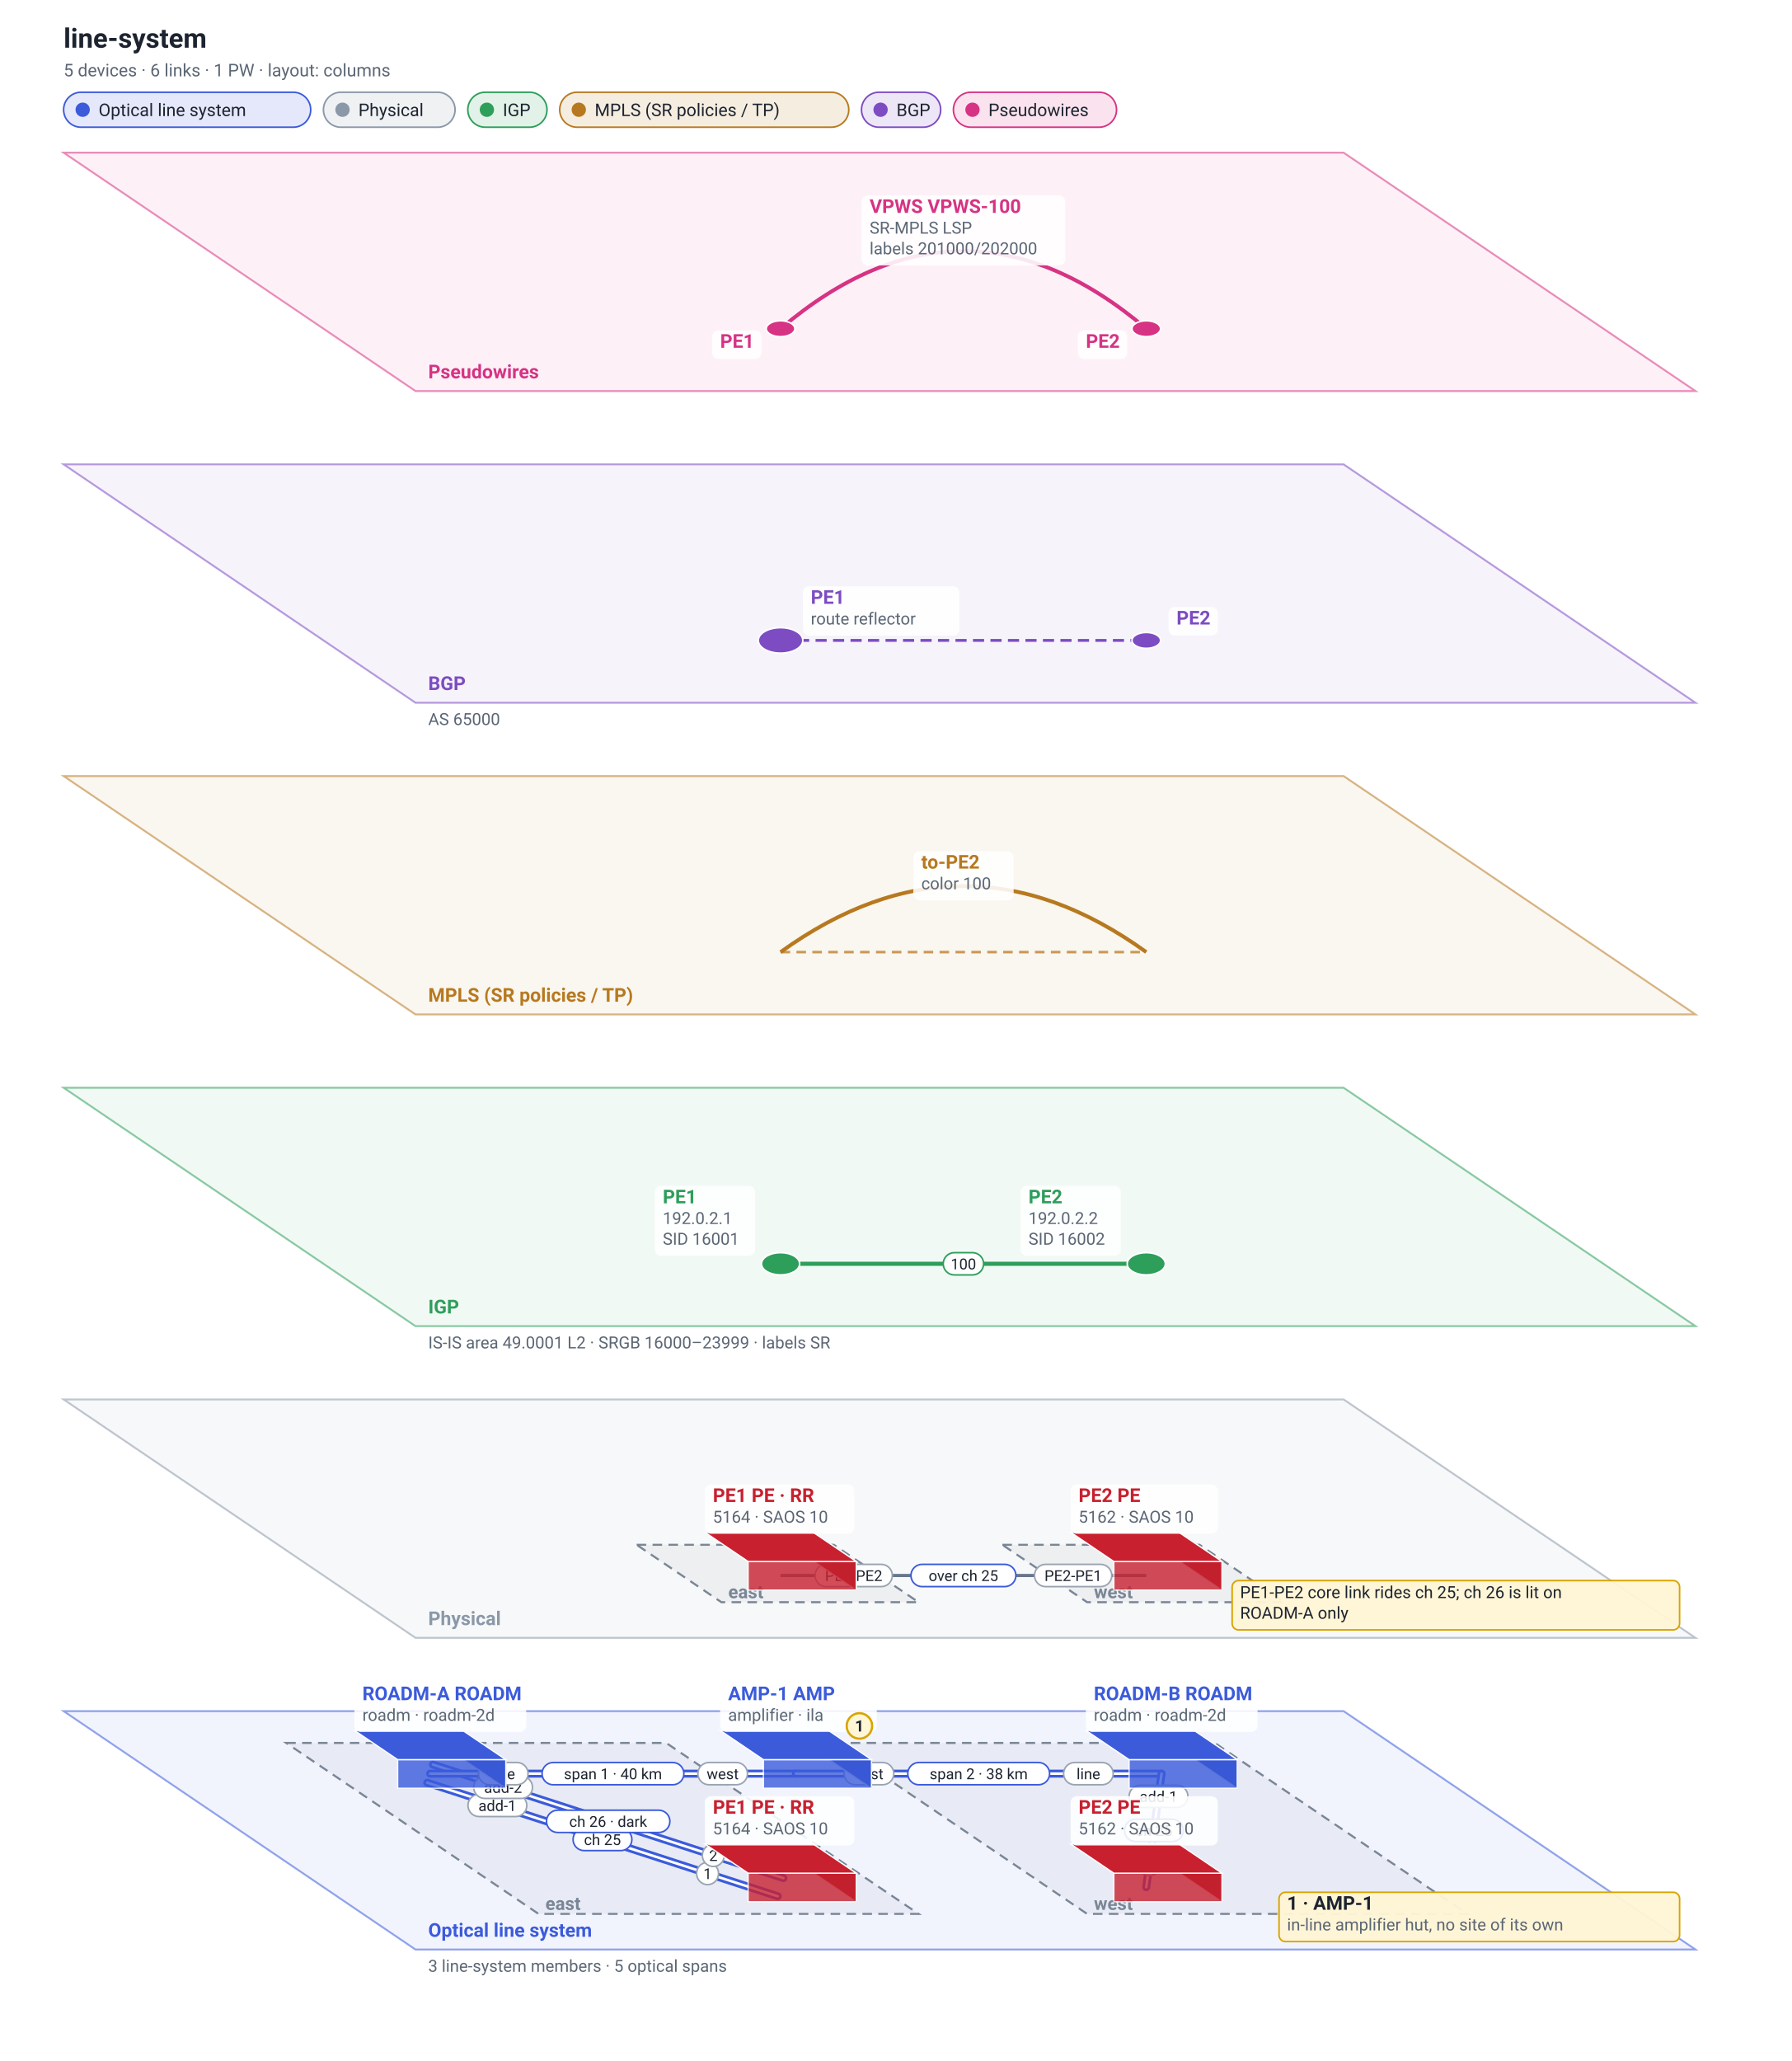
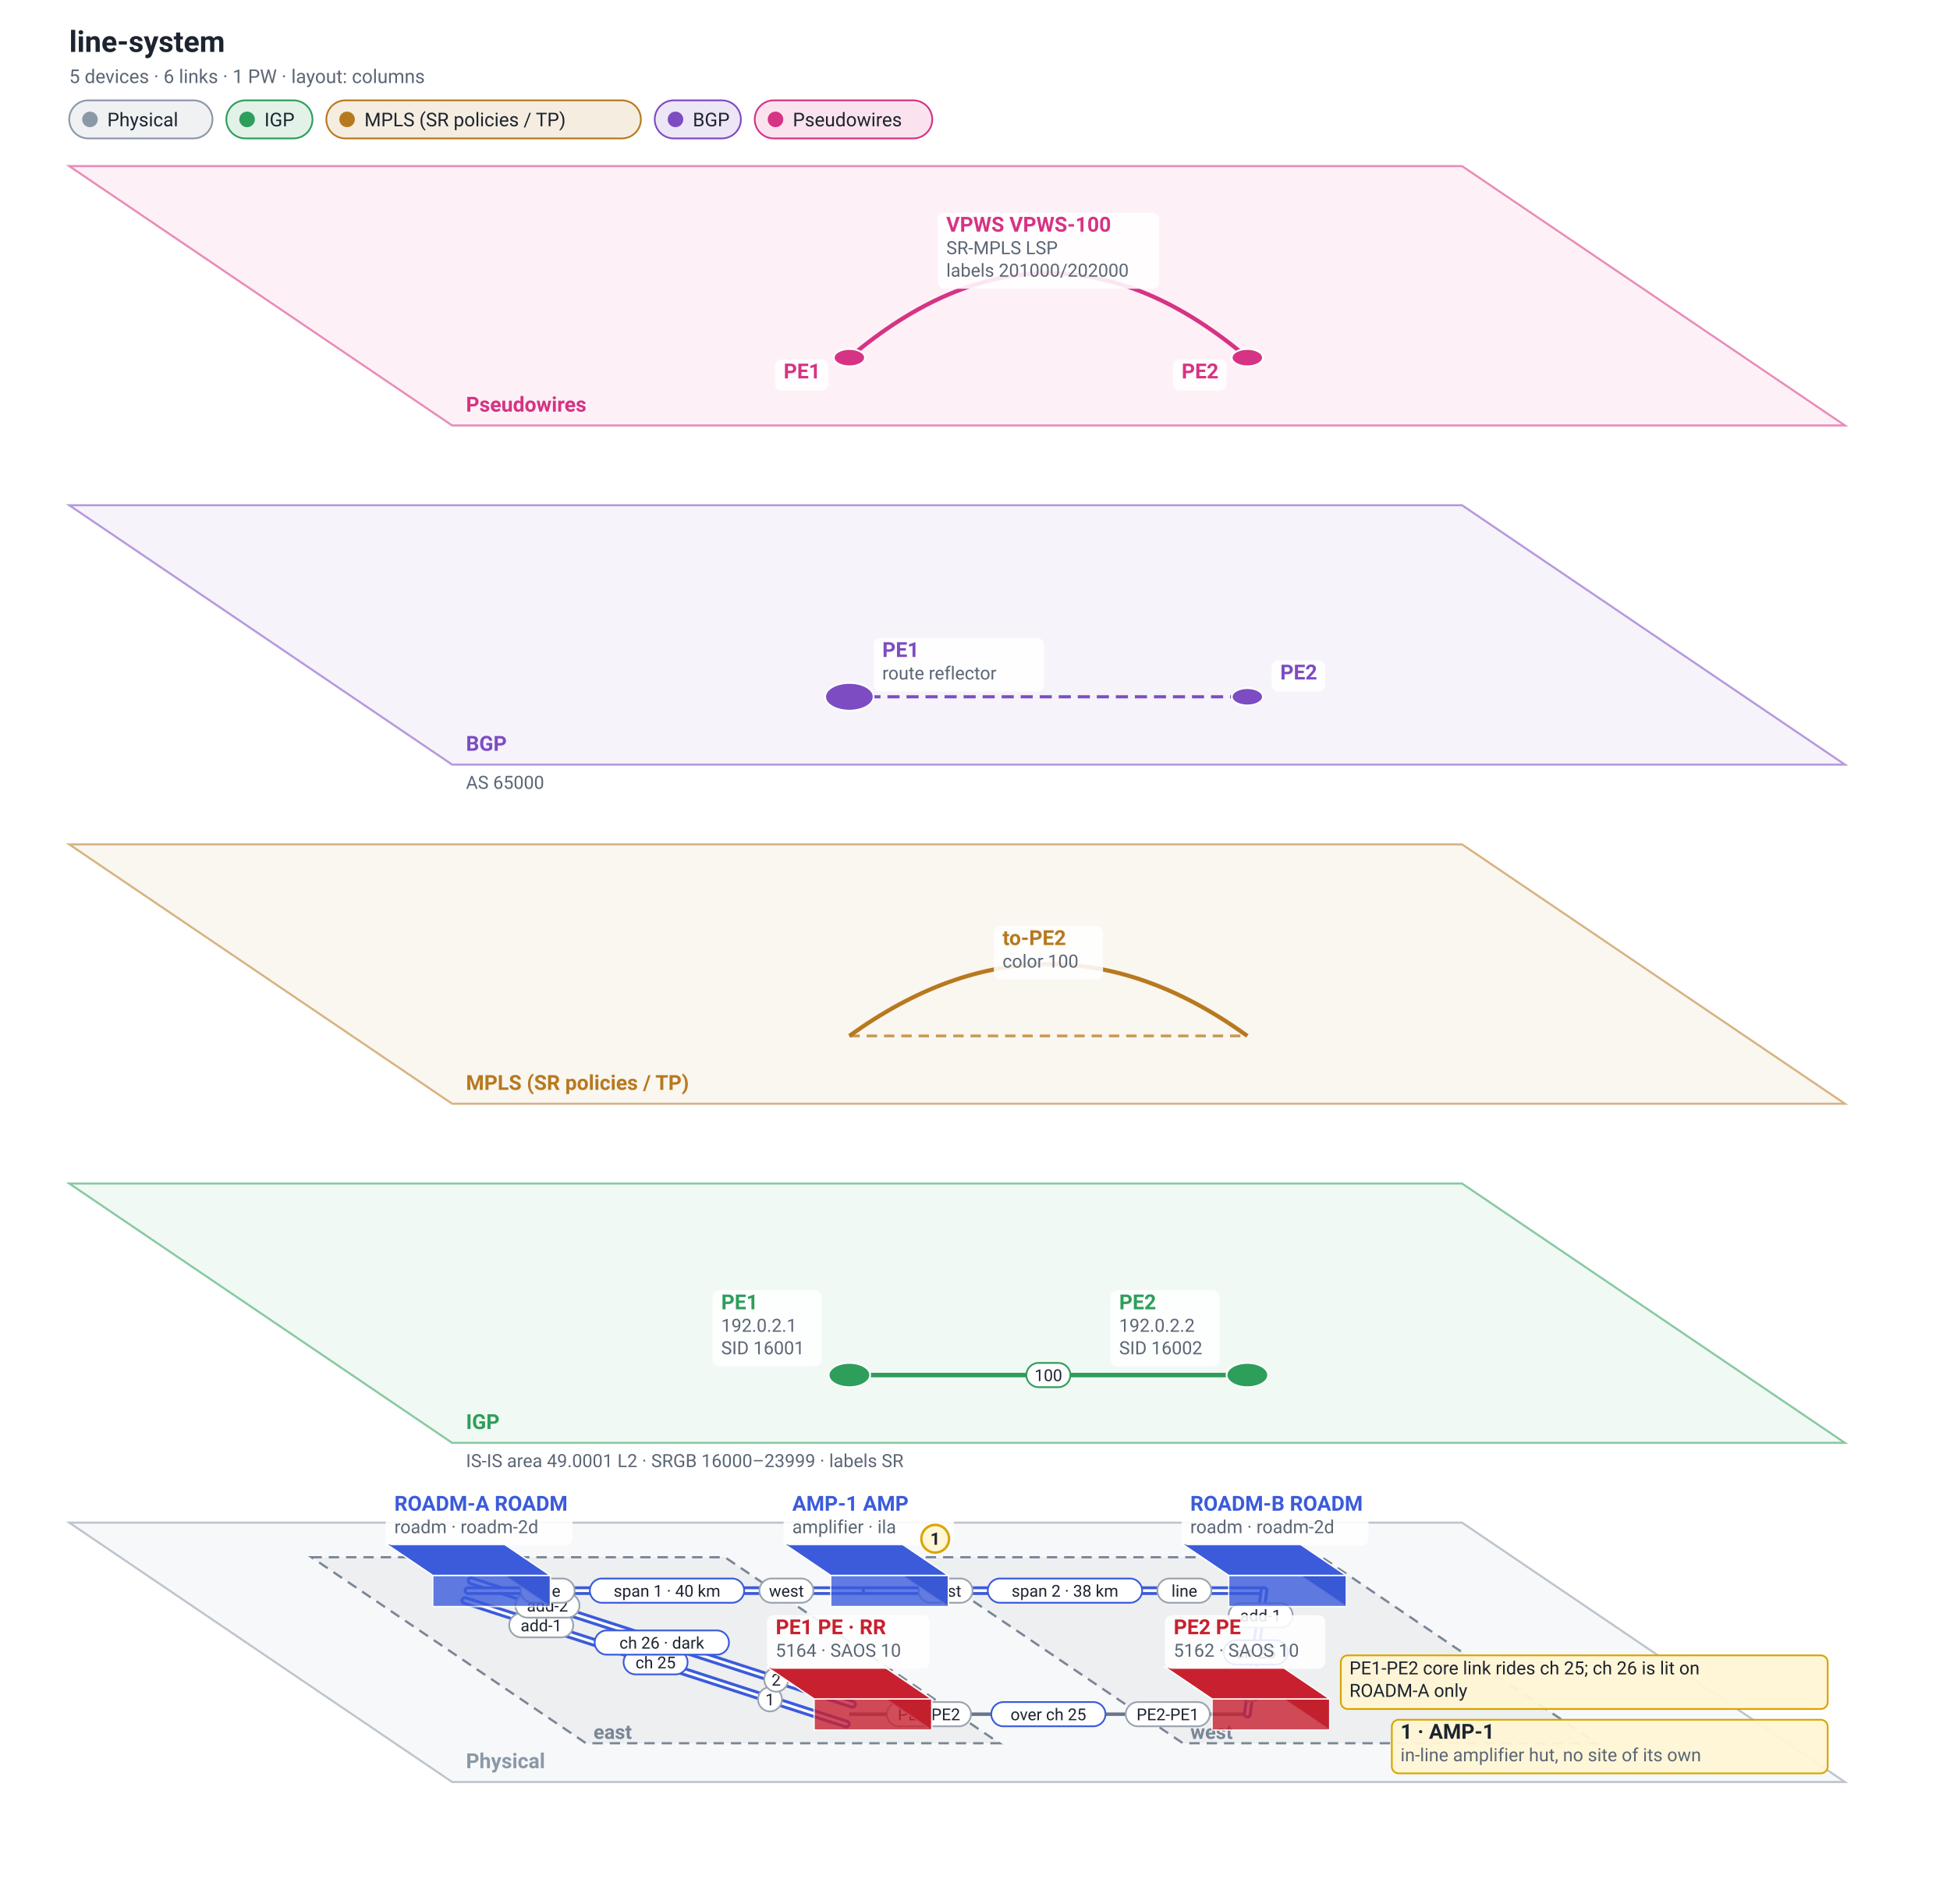
- <svg xmlns="http://www.w3.org/2000/svg" class="netfacts-snapshot" data-variant="exploded" data-gap="196" data-full-h="1296" viewBox="0 0 1127 1296" width="1127" height="1296" font-family="'Segoe UI', Roboto, Helvetica, Arial, sans-serif">
-   <rect class="bg" x="0" y="-4000" width="1127" height="9296" fill="#ffffff" />
+ <svg xmlns="http://www.w3.org/2000/svg" class="netfacts-snapshot" data-variant="exploded" data-gap="196" data-full-h="1100" viewBox="0 0 1127 1100" width="1127" height="1100" font-family="'Segoe UI', Roboto, Helvetica, Arial, sans-serif">
+   <rect class="bg" x="0" y="-4000" width="1127" height="9100" fill="#ffffff" />
  <g class="pillars">
-     <line class="pillar" data-layers="physical optical igp mpls bgp pw" x1="490.9" y1="1186.7" x2="490.9" y2="1186.7" stroke="#7f8a99" stroke-width="1.2" stroke-dasharray="2 3" stroke-opacity="0.8" />
-     <line class="pillar" data-layers="physical optical igp mpls bgp pw" x1="720.9" y1="1186.7" x2="720.9" y2="1186.7" stroke="#7f8a99" stroke-width="1.2" stroke-dasharray="2 3" stroke-opacity="0.8" />
-   </g>
-   <g class="layer" data-layer="pw" transform="translate(0,-980)">
-     <polygon points="40,1076 845,1076 1066.3,1225.9 261.3,1225.9" fill="#d63384" fill-opacity="0.07" stroke="#d63384" stroke-opacity="0.55" stroke-width="1.2" />
-     <text x="269.3" y="1217.9" font-size="12" font-weight="700" fill="#d63384">Pseudowires</text>
-     <g>
-       <path d="M490.9,1186.7 Q605.9,1089.1 720.9,1186.7" fill="none" stroke="#d63384" stroke-width="2.4" />
-       <rect x="541.9" y="1102.9" width="128" height="44" rx="4" fill="#fff" fill-opacity="0.88" />
-       <text x="546.9" y="1113.9" font-size="12" font-weight="700" fill="#d63384">VPWS VPWS-100</text>
-       <text x="546.9" y="1126.9" font-size="10.5" fill="#5b6675">SR-MPLS LSP</text>
-       <text x="546.9" y="1139.9" font-size="10.5" fill="#5b6675">labels 201000/202000</text>
-     </g>
-     <ellipse cx="490.9" cy="1186.7" rx="9" ry="5" fill="#d63384" stroke="#fff" />
-     <rect x="447.9" y="1187.7" width="31" height="18" rx="4" fill="#fff" fill-opacity="0.88" />
-     <text x="452.9" y="1198.7" font-size="12" font-weight="700" fill="#d63384">PE1</text>
-     <ellipse cx="720.9" cy="1186.7" rx="9" ry="5" fill="#d63384" stroke="#fff" />
-     <rect x="677.9" y="1187.7" width="31" height="18" rx="4" fill="#fff" fill-opacity="0.88" />
-     <text x="682.9" y="1198.7" font-size="12" font-weight="700" fill="#d63384">PE2</text>
-   </g>
-   <g class="layer" data-layer="bgp" transform="translate(0,-784)">
-     <polygon points="40,1076 845,1076 1066.3,1225.9 261.3,1225.9" fill="#7d4cc2" fill-opacity="0.07" stroke="#7d4cc2" stroke-opacity="0.55" stroke-width="1.2" />
-     <text x="269.3" y="1217.9" font-size="12" font-weight="700" fill="#7d4cc2">BGP</text>
-     <text x="269.3" y="1239.9" font-size="10.5" fill="#5b6675">AS 65000</text>
-     <g>
-       <line x1="490.9" y1="1186.7" x2="720.9" y2="1186.7" stroke="#7d4cc2" stroke-width="1.8" stroke-dasharray="7 4" />
-     </g>
-     <g>
-       <ellipse cx="490.9" cy="1186.7" rx="14" ry="8" fill="#7d4cc2" stroke="#fff" />
-       <rect x="504.9" y="1152.7" width="98.5" height="31" rx="4" fill="#fff" fill-opacity="0.88" />
-       <text x="509.9" y="1163.7" font-size="12" font-weight="700" fill="#7d4cc2">PE1</text>
-       <text x="509.9" y="1176.7" font-size="10.5" fill="#5b6675">route reflector</text>
-     </g>
-     <g>
-       <ellipse cx="720.9" cy="1186.7" rx="9" ry="5" fill="#7d4cc2" stroke="#fff" />
-       <rect x="734.9" y="1165.7" width="31" height="18" rx="4" fill="#fff" fill-opacity="0.88" />
-       <text x="739.9" y="1176.7" font-size="12" font-weight="700" fill="#7d4cc2">PE2</text>
-     </g>
-   </g>
-   <g class="layer" data-layer="mpls" transform="translate(0,-588)">
-     <polygon points="40,1076 845,1076 1066.3,1225.9 261.3,1225.9" fill="#b7791f" fill-opacity="0.07" stroke="#b7791f" stroke-opacity="0.55" stroke-width="1.2" />
-     <text x="269.3" y="1217.9" font-size="12" font-weight="700" fill="#b7791f">MPLS (SR policies / TP)</text>
-     <polyline points="490.9,1186.7 720.9,1186.7" fill="none" stroke="#b7791f" stroke-width="1.6" stroke-dasharray="6 4" stroke-opacity="0.75" />
-     <g>
-       <path d="M490.9,1186.7 Q605.9,1103.7 720.9,1186.7" fill="none" stroke="#b7791f" stroke-width="2.4" />
-       <rect x="574.4" y="1123.2" width="63.1" height="31" rx="4" fill="#fff" fill-opacity="0.88" />
-       <text x="579.4" y="1134.2" font-size="12" font-weight="700" fill="#b7791f">to-PE2</text>
-       <text x="579.4" y="1147.2" font-size="10.5" fill="#5b6675">color 100</text>
-     </g>
-   </g>
-   <g class="layer" data-layer="igp" transform="translate(0,-392)">
-     <polygon points="40,1076 845,1076 1066.3,1225.9 261.3,1225.9" fill="#2e9e5b" fill-opacity="0.07" stroke="#2e9e5b" stroke-opacity="0.55" stroke-width="1.2" />
-     <text x="269.3" y="1217.9" font-size="12" font-weight="700" fill="#2e9e5b">IGP</text>
-     <text x="269.3" y="1239.9" font-size="10.5" fill="#5b6675">IS-IS area 49.0001 L2 · SRGB 16000–23999 · labels SR</text>
-     <g>
-       <line x1="490.9" y1="1186.7" x2="720.9" y2="1186.7" stroke="#2e9e5b" stroke-width="2.6" />
-       <rect x="593.2" y="1179.7" width="25.4" height="14" rx="7" fill="#fff" stroke="#2e9e5b" />
-       <text x="605.9" y="1190.2" font-size="9.5" text-anchor="middle" fill="#1d2430">100</text>
-     </g>
-     <g>
-       <ellipse cx="490.9" cy="1186.7" rx="12" ry="7" fill="#2e9e5b" stroke="#fff" />
-       <rect x="411.8" y="1137.7" width="63.1" height="44" rx="4" fill="#fff" fill-opacity="0.88" />
-       <text x="416.8" y="1148.7" font-size="12" font-weight="700" fill="#2e9e5b">PE1</text>
-       <text x="416.8" y="1161.7" font-size="10.5" fill="#5b6675">192.0.2.1</text>
-       <text x="416.8" y="1174.7" font-size="10.5" fill="#5b6675">SID 16001</text>
-     </g>
-     <g>
-       <ellipse cx="720.9" cy="1186.7" rx="12" ry="7" fill="#2e9e5b" stroke="#fff" />
-       <rect x="641.8" y="1137.7" width="63.1" height="44" rx="4" fill="#fff" fill-opacity="0.88" />
-       <text x="646.8" y="1148.7" font-size="12" font-weight="700" fill="#2e9e5b">PE2</text>
-       <text x="646.8" y="1161.7" font-size="10.5" fill="#5b6675">192.0.2.2</text>
-       <text x="646.8" y="1174.7" font-size="10.5" fill="#5b6675">SID 16002</text>
-     </g>
-   </g>
-   <g class="layer" data-layer="physical" transform="translate(0,-196)">
-     <polygon points="40,1076 845,1076 1066.3,1225.9 261.3,1225.9" fill="#8b98a8" fill-opacity="0.07" stroke="#8b98a8" stroke-opacity="0.55" stroke-width="1.2" />
-     <text x="269.3" y="1217.9" font-size="12" font-weight="700" fill="#8b98a8">Physical</text>
+     <line class="pillar" data-layers="physical igp mpls bgp pw" x1="490.9" y1="990.7" x2="490.9" y2="990.7" stroke="#7f8a99" stroke-width="1.2" stroke-dasharray="2 3" stroke-opacity="0.8" />
+     <line class="pillar" data-layers="physical igp mpls bgp pw" x1="720.9" y1="990.7" x2="720.9" y2="990.7" stroke="#7f8a99" stroke-width="1.2" stroke-dasharray="2 3" stroke-opacity="0.8" />
+     <line class="pillar" data-layers="physical" x1="270.5" y1="919.3" x2="270.5" y2="919.3" stroke="#7f8a99" stroke-width="1.2" stroke-dasharray="2 3" stroke-opacity="0.8" />
+     <line class="pillar" data-layers="physical" x1="500.5" y1="919.3" x2="500.5" y2="919.3" stroke="#7f8a99" stroke-width="1.2" stroke-dasharray="2 3" stroke-opacity="0.8" />
+     <line class="pillar" data-layers="physical" x1="730.5" y1="919.3" x2="730.5" y2="919.3" stroke="#7f8a99" stroke-width="1.2" stroke-dasharray="2 3" stroke-opacity="0.8" />
+   </g>
+   <g class="layer" data-layer="pw" transform="translate(0,-784)">
+     <polygon points="40,880 845,880 1066.3,1029.9 261.3,1029.9" fill="#d63384" fill-opacity="0.07" stroke="#d63384" stroke-opacity="0.55" stroke-width="1.2" />
+     <text x="269.3" y="1021.9" font-size="12" font-weight="700" fill="#d63384">Pseudowires</text>
+     <g>
+       <path d="M490.9,990.7 Q605.9,893.1 720.9,990.7" fill="none" stroke="#d63384" stroke-width="2.4" />
+       <rect x="541.9" y="906.9" width="128" height="44" rx="4" fill="#fff" fill-opacity="0.88" />
+       <text x="546.9" y="917.9" font-size="12" font-weight="700" fill="#d63384">VPWS VPWS-100</text>
+       <text x="546.9" y="930.9" font-size="10.5" fill="#5b6675">SR-MPLS LSP</text>
+       <text x="546.9" y="943.9" font-size="10.5" fill="#5b6675">labels 201000/202000</text>
+     </g>
+     <ellipse cx="490.9" cy="990.7" rx="9" ry="5" fill="#d63384" stroke="#fff" />
+     <rect x="447.9" y="991.7" width="31" height="18" rx="4" fill="#fff" fill-opacity="0.88" />
+     <text x="452.9" y="1002.7" font-size="12" font-weight="700" fill="#d63384">PE1</text>
+     <ellipse cx="720.9" cy="990.7" rx="9" ry="5" fill="#d63384" stroke="#fff" />
+     <rect x="677.9" y="991.7" width="31" height="18" rx="4" fill="#fff" fill-opacity="0.88" />
+     <text x="682.9" y="1002.7" font-size="12" font-weight="700" fill="#d63384">PE2</text>
+   </g>
+   <g class="layer" data-layer="bgp" transform="translate(0,-588)">
+     <polygon points="40,880 845,880 1066.3,1029.9 261.3,1029.9" fill="#7d4cc2" fill-opacity="0.07" stroke="#7d4cc2" stroke-opacity="0.55" stroke-width="1.2" />
+     <text x="269.3" y="1021.9" font-size="12" font-weight="700" fill="#7d4cc2">BGP</text>
+     <text x="269.3" y="1043.9" font-size="10.5" fill="#5b6675">AS 65000</text>
+     <g>
+       <line x1="490.9" y1="990.7" x2="720.9" y2="990.7" stroke="#7d4cc2" stroke-width="1.8" stroke-dasharray="7 4" />
+     </g>
+     <g>
+       <ellipse cx="490.9" cy="990.7" rx="14" ry="8" fill="#7d4cc2" stroke="#fff" />
+       <rect x="504.9" y="956.7" width="98.5" height="31" rx="4" fill="#fff" fill-opacity="0.88" />
+       <text x="509.9" y="967.7" font-size="12" font-weight="700" fill="#7d4cc2">PE1</text>
+       <text x="509.9" y="980.7" font-size="10.5" fill="#5b6675">route reflector</text>
+     </g>
+     <g>
+       <ellipse cx="720.9" cy="990.7" rx="9" ry="5" fill="#7d4cc2" stroke="#fff" />
+       <rect x="734.9" y="969.7" width="31" height="18" rx="4" fill="#fff" fill-opacity="0.88" />
+       <text x="739.9" y="980.7" font-size="12" font-weight="700" fill="#7d4cc2">PE2</text>
+     </g>
+   </g>
+   <g class="layer" data-layer="mpls" transform="translate(0,-392)">
+     <polygon points="40,880 845,880 1066.3,1029.9 261.3,1029.9" fill="#b7791f" fill-opacity="0.07" stroke="#b7791f" stroke-opacity="0.55" stroke-width="1.2" />
+     <text x="269.3" y="1021.9" font-size="12" font-weight="700" fill="#b7791f">MPLS (SR policies / TP)</text>
+     <polyline points="490.9,990.7 720.9,990.7" fill="none" stroke="#b7791f" stroke-width="1.6" stroke-dasharray="6 4" stroke-opacity="0.75" />
+     <g>
+       <path d="M490.9,990.7 Q605.9,907.7 720.9,990.7" fill="none" stroke="#b7791f" stroke-width="2.4" />
+       <rect x="574.4" y="927.2" width="63.1" height="31" rx="4" fill="#fff" fill-opacity="0.88" />
+       <text x="579.4" y="938.2" font-size="12" font-weight="700" fill="#b7791f">to-PE2</text>
+       <text x="579.4" y="951.2" font-size="10.5" fill="#5b6675">color 100</text>
+     </g>
+   </g>
+   <g class="layer" data-layer="igp" transform="translate(0,-196)">
+     <polygon points="40,880 845,880 1066.3,1029.9 261.3,1029.9" fill="#2e9e5b" fill-opacity="0.07" stroke="#2e9e5b" stroke-opacity="0.55" stroke-width="1.2" />
+     <text x="269.3" y="1021.9" font-size="12" font-weight="700" fill="#2e9e5b">IGP</text>
+     <text x="269.3" y="1043.9" font-size="10.5" fill="#5b6675">IS-IS area 49.0001 L2 · SRGB 16000–23999 · labels SR</text>
+     <g>
+       <line x1="490.9" y1="990.7" x2="720.9" y2="990.7" stroke="#2e9e5b" stroke-width="2.6" />
+       <rect x="593.2" y="983.7" width="25.4" height="14" rx="7" fill="#fff" stroke="#2e9e5b" />
+       <text x="605.9" y="994.2" font-size="9.5" text-anchor="middle" fill="#1d2430">100</text>
+     </g>
+     <g>
+       <ellipse cx="490.9" cy="990.7" rx="12" ry="7" fill="#2e9e5b" stroke="#fff" />
+       <rect x="411.8" y="941.7" width="63.1" height="44" rx="4" fill="#fff" fill-opacity="0.88" />
+       <text x="416.8" y="952.7" font-size="12" font-weight="700" fill="#2e9e5b">PE1</text>
+       <text x="416.8" y="965.7" font-size="10.5" fill="#5b6675">192.0.2.1</text>
+       <text x="416.8" y="978.7" font-size="10.5" fill="#5b6675">SID 16001</text>
+     </g>
+     <g>
+       <ellipse cx="720.9" cy="990.7" rx="12" ry="7" fill="#2e9e5b" stroke="#fff" />
+       <rect x="641.8" y="941.7" width="63.1" height="44" rx="4" fill="#fff" fill-opacity="0.88" />
+       <text x="646.8" y="952.7" font-size="12" font-weight="700" fill="#2e9e5b">PE2</text>
+       <text x="646.8" y="965.7" font-size="10.5" fill="#5b6675">192.0.2.2</text>
+       <text x="646.8" y="978.7" font-size="10.5" fill="#5b6675">SID 16002</text>
+     </g>
+   </g>
+   <g class="layer" data-layer="physical" transform="translate(0,0)">
+     <polygon points="40,880 845,880 1066.3,1029.9 261.3,1029.9" fill="#8b98a8" fill-opacity="0.07" stroke="#8b98a8" stroke-opacity="0.55" stroke-width="1.2" />
+     <text x="269.3" y="1021.9" font-size="12" font-weight="700" fill="#8b98a8">Physical</text>
    <g class="site">
-       <polygon points="400.4,1167.4 524.4,1167.4 577.7,1203.5 453.7,1203.5" fill="#7a8696" fill-opacity="0.08" stroke="#7a8696" stroke-width="1.3" stroke-dasharray="6 4" />
-       <text x="458" y="1201" font-size="11.5" font-weight="700" fill="#7a8696">east</text>
+       <polygon points="180,900 419,900 577.7,1007.5 338.7,1007.5" fill="#7a8696" fill-opacity="0.08" stroke="#7a8696" stroke-width="1.3" stroke-dasharray="6 4" />
+       <text x="343" y="1005" font-size="11.5" font-weight="700" fill="#7a8696">east</text>
    </g>
    <g class="site">
-       <polygon points="630.4,1167.4 754.4,1167.4 807.7,1203.5 683.7,1203.5" fill="#7a8696" fill-opacity="0.08" stroke="#7a8696" stroke-width="1.3" stroke-dasharray="6 4" />
-       <text x="688" y="1201" font-size="11.5" font-weight="700" fill="#7a8696">west</text>
-     </g>
-     <g>
-       <line x1="490.9" y1="1186.7" x2="720.9" y2="1186.7" stroke="#69768a" stroke-width="2" />
-       <rect x="512.6" y="1179.7" width="48.6" height="14" rx="7" fill="#fff" stroke="#9aa4b1" />
-       <text x="536.9" y="1190.2" font-size="9.5" text-anchor="middle" fill="#1d2430">PE1-PE2</text>
-       <rect x="650.6" y="1179.7" width="48.6" height="14" rx="7" fill="#fff" stroke="#9aa4b1" />
-       <text x="674.9" y="1190.2" font-size="9.5" text-anchor="middle" fill="#1d2430">PE2-PE1</text>
-       <rect x="572.9" y="1179.7" width="66" height="14" rx="7" fill="#fff" stroke="#3b5bdb" />
-       <text x="605.9" y="1190.2" font-size="9.5" text-anchor="middle" fill="#1d2430">over ch 25</text>
-     </g>
-     <g class="device">
-       <polygon points="511.3,1159.5 538.5,1177.9 538.5,1195.9 511.3,1177.5" fill="#c8202f" stroke="#fff" stroke-width="0.8" style="filter:brightness(0.72)" />
-       <polygon points="470.5,1177.9 538.5,1177.9 538.5,1195.9 470.5,1195.9" fill="#c8202f" stroke="#fff" stroke-width="0.8" opacity="0.8" />
-       <polygon points="443.3,1159.5 511.3,1159.5 538.5,1177.9 470.5,1177.9" fill="#c8202f" stroke="#fff" stroke-width="0.8" />
-       <rect x="443.3" y="1129.5" width="94" height="31" rx="4" fill="#fff" fill-opacity="0.88" />
-       <text x="448.3" y="1140.5" font-size="12" font-weight="700" fill="#c8202f">PE1  PE · RR</text>
-       <text x="448.3" y="1153.5" font-size="10.5" fill="#5b6675">5164 · SAOS 10</text>
-     </g>
-     <g class="device">
-       <polygon points="741.3,1159.5 768.5,1177.9 768.5,1195.9 741.3,1177.5" fill="#c8202f" stroke="#fff" stroke-width="0.8" style="filter:brightness(0.72)" />
-       <polygon points="700.5,1177.9 768.5,1177.9 768.5,1195.9 700.5,1195.9" fill="#c8202f" stroke="#fff" stroke-width="0.8" opacity="0.8" />
-       <polygon points="673.3,1159.5 741.3,1159.5 768.5,1177.9 700.5,1177.9" fill="#c8202f" stroke="#fff" stroke-width="0.8" />
-       <rect x="673.3" y="1129.5" width="92.6" height="31" rx="4" fill="#fff" fill-opacity="0.88" />
-       <text x="678.3" y="1140.5" font-size="12" font-weight="700" fill="#c8202f">PE2  PE</text>
-       <text x="678.3" y="1153.5" font-size="10.5" fill="#5b6675">5162 · SAOS 10</text>
+       <polygon points="525,900 764,900 922.7,1007.5 683.7,1007.5" fill="#7a8696" fill-opacity="0.08" stroke="#7a8696" stroke-width="1.3" stroke-dasharray="6 4" />
+       <text x="688" y="1005" font-size="11.5" font-weight="700" fill="#7a8696">west</text>
+     </g>
+     <g>
+       <line x1="490.9" y1="990.7" x2="720.9" y2="990.7" stroke="#69768a" stroke-width="2" />
+       <rect x="512.6" y="983.7" width="48.6" height="14" rx="7" fill="#fff" stroke="#9aa4b1" />
+       <text x="536.9" y="994.2" font-size="9.5" text-anchor="middle" fill="#1d2430">PE1-PE2</text>
+       <rect x="650.6" y="983.7" width="48.6" height="14" rx="7" fill="#fff" stroke="#9aa4b1" />
+       <text x="674.9" y="994.2" font-size="9.5" text-anchor="middle" fill="#1d2430">PE2-PE1</text>
+       <rect x="572.9" y="983.7" width="66" height="14" rx="7" fill="#fff" stroke="#3b5bdb" />
+       <text x="605.9" y="994.2" font-size="9.5" text-anchor="middle" fill="#1d2430">over ch 25</text>
+     </g>
+     <g class="link-optical">
+       <line x1="489.1" y1="996.4" x2="268.7" y2="925" stroke="#3b5bdb" stroke-width="5" stroke-linecap="round" />
+       <line x1="489.1" y1="996.4" x2="268.7" y2="925" stroke="#fff" stroke-width="1.6" stroke-linecap="round" />
+       <rect x="438.1" y="975.1" width="13.8" height="14" rx="7" fill="#fff" stroke="#9aa4b1" />
+       <text x="445" y="985.6" font-size="9.5" text-anchor="middle" fill="#1d2430">1</text>
+       <rect x="294.3" y="932.3" width="37" height="14" rx="7" fill="#fff" stroke="#9aa4b1" />
+       <text x="312.8" y="942.8" font-size="9.5" text-anchor="middle" fill="#1d2430">add-1</text>
+       <rect x="360.4" y="953.7" width="37" height="14" rx="7" fill="#fff" stroke="#3b5bdb" />
+       <text x="378.9" y="964.2" font-size="9.5" text-anchor="middle" fill="#1d2430">ch 25</text>
+     </g>
+     <g class="link-optical">
+       <line x1="492.7" y1="985" x2="272.3" y2="913.6" stroke="#3b5bdb" stroke-width="5" stroke-linecap="round" />
+       <line x1="492.7" y1="985" x2="272.3" y2="913.6" stroke="#fff" stroke-width="1.6" stroke-linecap="round" />
+       <rect x="441.7" y="963.7" width="13.8" height="14" rx="7" fill="#fff" stroke="#9aa4b1" />
+       <text x="448.6" y="974.2" font-size="9.5" text-anchor="middle" fill="#1d2430">2</text>
+       <rect x="297.9" y="920.9" width="37" height="14" rx="7" fill="#fff" stroke="#9aa4b1" />
+       <text x="316.4" y="931.4" font-size="9.5" text-anchor="middle" fill="#1d2430">add-2</text>
+       <rect x="343.7" y="942.3" width="77.6" height="14" rx="7" fill="#fff" stroke="#3b5bdb" />
+       <text x="382.5" y="952.8" font-size="9.5" text-anchor="middle" fill="#1d2430">ch 26 · dark</text>
+     </g>
+     <g class="link-optical">
+       <line x1="270.5" y1="919.3" x2="500.5" y2="919.3" stroke="#3b5bdb" stroke-width="5" stroke-linecap="round" />
+       <line x1="270.5" y1="919.3" x2="500.5" y2="919.3" stroke="#fff" stroke-width="1.6" stroke-linecap="round" />
+       <rect x="300.9" y="912.3" width="31.2" height="14" rx="7" fill="#fff" stroke="#9aa4b1" />
+       <text x="316.5" y="922.8" font-size="9.5" text-anchor="middle" fill="#1d2430">line</text>
+       <rect x="438.9" y="912.3" width="31.2" height="14" rx="7" fill="#fff" stroke="#9aa4b1" />
+       <text x="454.5" y="922.8" font-size="9.5" text-anchor="middle" fill="#1d2430">west</text>
+       <rect x="340.9" y="912.3" width="89.2" height="14" rx="7" fill="#fff" stroke="#3b5bdb" />
+       <text x="385.5" y="922.8" font-size="9.5" text-anchor="middle" fill="#1d2430">span 1 · 40 km</text>
+     </g>
+     <g class="link-optical">
+       <line x1="500.5" y1="919.3" x2="730.5" y2="919.3" stroke="#3b5bdb" stroke-width="5" stroke-linecap="round" />
+       <line x1="500.5" y1="919.3" x2="730.5" y2="919.3" stroke="#fff" stroke-width="1.6" stroke-linecap="round" />
+       <rect x="530.9" y="912.3" width="31.2" height="14" rx="7" fill="#fff" stroke="#9aa4b1" />
+       <text x="546.5" y="922.8" font-size="9.5" text-anchor="middle" fill="#1d2430">east</text>
+       <rect x="668.9" y="912.3" width="31.2" height="14" rx="7" fill="#fff" stroke="#9aa4b1" />
+       <text x="684.5" y="922.8" font-size="9.5" text-anchor="middle" fill="#1d2430">line</text>
+       <rect x="570.9" y="912.3" width="89.2" height="14" rx="7" fill="#fff" stroke="#3b5bdb" />
+       <text x="615.5" y="922.8" font-size="9.5" text-anchor="middle" fill="#1d2430">span 2 · 38 km</text>
+     </g>
+     <g class="link-optical">
+       <line x1="730.5" y1="919.3" x2="720.9" y2="990.7" stroke="#3b5bdb" stroke-width="5" stroke-linecap="round" />
+       <line x1="730.5" y1="919.3" x2="720.9" y2="990.7" stroke="#fff" stroke-width="1.6" stroke-linecap="round" />
+       <rect x="710.1" y="926.6" width="37" height="14" rx="7" fill="#fff" stroke="#9aa4b1" />
+       <text x="728.6" y="937.1" font-size="9.5" text-anchor="middle" fill="#1d2430">add-1</text>
+       <rect x="715.9" y="969.4" width="13.8" height="14" rx="7" fill="#fff" stroke="#9aa4b1" />
+       <text x="722.8" y="979.9" font-size="9.5" text-anchor="middle" fill="#1d2430">1</text>
+       <rect x="707.2" y="948" width="37" height="14" rx="7" fill="#fff" stroke="#3b5bdb" />
+       <text x="725.7" y="958.5" font-size="9.5" text-anchor="middle" fill="#1d2430">ch 25</text>
+     </g>
+     <g class="device">
+       <polygon points="511.3,963.5 538.5,981.9 538.5,999.9 511.3,981.5" fill="#c8202f" stroke="#fff" stroke-width="0.8" style="filter:brightness(0.72)" />
+       <polygon points="470.5,981.9 538.5,981.9 538.5,999.9 470.5,999.9" fill="#c8202f" stroke="#fff" stroke-width="0.8" opacity="0.8" />
+       <polygon points="443.3,963.5 511.3,963.5 538.5,981.9 470.5,981.9" fill="#c8202f" stroke="#fff" stroke-width="0.8" />
+       <rect x="443.3" y="933.5" width="94" height="31" rx="4" fill="#fff" fill-opacity="0.88" />
+       <text x="448.3" y="944.5" font-size="12" font-weight="700" fill="#c8202f">PE1  PE · RR</text>
+       <text x="448.3" y="957.5" font-size="10.5" fill="#5b6675">5164 · SAOS 10</text>
+     </g>
+     <g class="device">
+       <polygon points="741.3,963.5 768.5,981.9 768.5,999.9 741.3,981.5" fill="#c8202f" stroke="#fff" stroke-width="0.8" style="filter:brightness(0.72)" />
+       <polygon points="700.5,981.9 768.5,981.9 768.5,999.9 700.5,999.9" fill="#c8202f" stroke="#fff" stroke-width="0.8" opacity="0.8" />
+       <polygon points="673.3,963.5 741.3,963.5 768.5,981.9 700.5,981.9" fill="#c8202f" stroke="#fff" stroke-width="0.8" />
+       <rect x="673.3" y="933.5" width="92.6" height="31" rx="4" fill="#fff" fill-opacity="0.88" />
+       <text x="678.3" y="944.5" font-size="12" font-weight="700" fill="#c8202f">PE2  PE</text>
+       <text x="678.3" y="957.5" font-size="10.5" fill="#5b6675">5162 · SAOS 10</text>
+     </g>
+     <g class="device">
+       <polygon points="290.9,892.1 318.1,910.5 318.1,928.5 290.9,910.1" fill="#3b5bdb" stroke="#fff" stroke-width="0.8" style="filter:brightness(0.72)" />
+       <polygon points="250.1,910.5 318.1,910.5 318.1,928.5 250.1,928.5" fill="#3b5bdb" stroke="#fff" stroke-width="0.8" opacity="0.8" />
+       <polygon points="222.9,892.1 290.9,892.1 318.1,910.5 250.1,910.5" fill="#3b5bdb" stroke="#fff" stroke-width="0.8" />
+       <rect x="222.9" y="862.1" width="108" height="31" rx="4" fill="#fff" fill-opacity="0.88" />
+       <text x="227.9" y="873.1" font-size="12" font-weight="700" fill="#3b5bdb">ROADM-A  ROADM</text>
+       <text x="227.9" y="886.1" font-size="10.5" fill="#5b6675">roadm · roadm-2d</text>
+     </g>
+     <g class="device">
+       <polygon points="520.9,892.1 548.1,910.5 548.1,928.5 520.9,910.1" fill="#3b5bdb" stroke="#fff" stroke-width="0.8" style="filter:brightness(0.72)" />
+       <polygon points="480.1,910.5 548.1,910.5 548.1,928.5 480.1,928.5" fill="#3b5bdb" stroke="#fff" stroke-width="0.8" opacity="0.8" />
+       <polygon points="452.9,892.1 520.9,892.1 548.1,910.5 480.1,910.5" fill="#3b5bdb" stroke="#fff" stroke-width="0.8" />
+       <rect x="452.9" y="862.1" width="98.5" height="31" rx="4" fill="#fff" fill-opacity="0.88" />
+       <text x="457.9" y="873.1" font-size="12" font-weight="700" fill="#3b5bdb">AMP-1  AMP</text>
+       <text x="457.9" y="886.1" font-size="10.5" fill="#5b6675">amplifier · ila</text>
+     </g>
+     <g class="device">
+       <polygon points="750.9,892.1 778.1,910.5 778.1,928.5 750.9,910.1" fill="#3b5bdb" stroke="#fff" stroke-width="0.8" style="filter:brightness(0.72)" />
+       <polygon points="710.1,910.5 778.1,910.5 778.1,928.5 710.1,928.5" fill="#3b5bdb" stroke="#fff" stroke-width="0.8" opacity="0.8" />
+       <polygon points="682.9,892.1 750.9,892.1 778.1,910.5 710.1,910.5" fill="#3b5bdb" stroke="#fff" stroke-width="0.8" />
+       <rect x="682.9" y="862.1" width="108" height="31" rx="4" fill="#fff" fill-opacity="0.88" />
+       <text x="687.9" y="873.1" font-size="12" font-weight="700" fill="#3b5bdb">ROADM-B  ROADM</text>
+       <text x="687.9" y="886.1" font-size="10.5" fill="#5b6675">roadm · roadm-2d</text>
+     </g>
+     <g class="note-marker">
+       <circle cx="540.5" cy="889.3" r="8" fill="#fff6d5" stroke="#d9a400" stroke-width="1.4" />
+       <text x="540.5" y="892.8" font-size="10" font-weight="700" text-anchor="middle" fill="#1d2430">1</text>
    </g>
    <g class="note">
-       <rect x="774.9" y="1189.9" width="281.4" height="31" rx="4" fill="#fff6d5" fill-opacity="0.95" stroke="#d9a400" />
-       <text x="779.9" y="1200.9" font-size="10.5" fill="#1d2430">PE1-PE2 core link rides ch 25; ch 26 is lit on</text>
-       <text x="779.9" y="1213.9" font-size="10.5" fill="#1d2430">ROADM-A only</text>
-     </g>
-   </g>
-   <g class="layer" data-layer="optical" transform="translate(0,0)">
-     <polygon points="40,1076 845,1076 1066.3,1225.9 261.3,1225.9" fill="#3b5bdb" fill-opacity="0.07" stroke="#3b5bdb" stroke-opacity="0.55" stroke-width="1.2" />
-     <text x="269.3" y="1217.9" font-size="12" font-weight="700" fill="#3b5bdb">Optical line system</text>
-     <text x="269.3" y="1239.9" font-size="10.5" fill="#5b6675">3 line-system members · 5 optical spans</text>
-     <g class="site">
-       <polygon points="180,1096 419,1096 577.7,1203.5 338.7,1203.5" fill="#7a8696" fill-opacity="0.08" stroke="#7a8696" stroke-width="1.3" stroke-dasharray="6 4" />
-       <text x="343" y="1201" font-size="11.5" font-weight="700" fill="#7a8696">east</text>
-     </g>
-     <g class="site">
-       <polygon points="525,1096 764,1096 922.7,1203.5 683.7,1203.5" fill="#7a8696" fill-opacity="0.08" stroke="#7a8696" stroke-width="1.3" stroke-dasharray="6 4" />
-       <text x="688" y="1201" font-size="11.5" font-weight="700" fill="#7a8696">west</text>
-     </g>
-     <g class="link-optical">
-       <line x1="489.1" y1="1192.4" x2="268.7" y2="1121" stroke="#3b5bdb" stroke-width="5" stroke-linecap="round" />
-       <line x1="489.1" y1="1192.4" x2="268.7" y2="1121" stroke="#fff" stroke-width="1.6" stroke-linecap="round" />
-       <rect x="438.1" y="1171.1" width="13.8" height="14" rx="7" fill="#fff" stroke="#9aa4b1" />
-       <text x="445" y="1181.6" font-size="9.5" text-anchor="middle" fill="#1d2430">1</text>
-       <rect x="294.3" y="1128.3" width="37" height="14" rx="7" fill="#fff" stroke="#9aa4b1" />
-       <text x="312.8" y="1138.8" font-size="9.5" text-anchor="middle" fill="#1d2430">add-1</text>
-       <rect x="360.4" y="1149.7" width="37" height="14" rx="7" fill="#fff" stroke="#3b5bdb" />
-       <text x="378.9" y="1160.2" font-size="9.5" text-anchor="middle" fill="#1d2430">ch 25</text>
-     </g>
-     <g class="link-optical">
-       <line x1="492.7" y1="1181" x2="272.3" y2="1109.6" stroke="#3b5bdb" stroke-width="5" stroke-linecap="round" />
-       <line x1="492.7" y1="1181" x2="272.3" y2="1109.6" stroke="#fff" stroke-width="1.6" stroke-linecap="round" />
-       <rect x="441.7" y="1159.7" width="13.8" height="14" rx="7" fill="#fff" stroke="#9aa4b1" />
-       <text x="448.6" y="1170.2" font-size="9.5" text-anchor="middle" fill="#1d2430">2</text>
-       <rect x="297.9" y="1116.9" width="37" height="14" rx="7" fill="#fff" stroke="#9aa4b1" />
-       <text x="316.4" y="1127.4" font-size="9.5" text-anchor="middle" fill="#1d2430">add-2</text>
-       <rect x="343.7" y="1138.3" width="77.6" height="14" rx="7" fill="#fff" stroke="#3b5bdb" />
-       <text x="382.5" y="1148.8" font-size="9.5" text-anchor="middle" fill="#1d2430">ch 26 · dark</text>
-     </g>
-     <g class="link-optical">
-       <line x1="270.5" y1="1115.3" x2="500.5" y2="1115.3" stroke="#3b5bdb" stroke-width="5" stroke-linecap="round" />
-       <line x1="270.5" y1="1115.3" x2="500.5" y2="1115.3" stroke="#fff" stroke-width="1.6" stroke-linecap="round" />
-       <rect x="300.9" y="1108.3" width="31.2" height="14" rx="7" fill="#fff" stroke="#9aa4b1" />
-       <text x="316.5" y="1118.8" font-size="9.5" text-anchor="middle" fill="#1d2430">line</text>
-       <rect x="438.9" y="1108.3" width="31.2" height="14" rx="7" fill="#fff" stroke="#9aa4b1" />
-       <text x="454.5" y="1118.8" font-size="9.5" text-anchor="middle" fill="#1d2430">west</text>
-       <rect x="340.9" y="1108.3" width="89.2" height="14" rx="7" fill="#fff" stroke="#3b5bdb" />
-       <text x="385.5" y="1118.8" font-size="9.5" text-anchor="middle" fill="#1d2430">span 1 · 40 km</text>
-     </g>
-     <g class="link-optical">
-       <line x1="500.5" y1="1115.3" x2="730.5" y2="1115.3" stroke="#3b5bdb" stroke-width="5" stroke-linecap="round" />
-       <line x1="500.5" y1="1115.3" x2="730.5" y2="1115.3" stroke="#fff" stroke-width="1.6" stroke-linecap="round" />
-       <rect x="530.9" y="1108.3" width="31.2" height="14" rx="7" fill="#fff" stroke="#9aa4b1" />
-       <text x="546.5" y="1118.8" font-size="9.5" text-anchor="middle" fill="#1d2430">east</text>
-       <rect x="668.9" y="1108.3" width="31.2" height="14" rx="7" fill="#fff" stroke="#9aa4b1" />
-       <text x="684.5" y="1118.8" font-size="9.5" text-anchor="middle" fill="#1d2430">line</text>
-       <rect x="570.9" y="1108.3" width="89.2" height="14" rx="7" fill="#fff" stroke="#3b5bdb" />
-       <text x="615.5" y="1118.8" font-size="9.5" text-anchor="middle" fill="#1d2430">span 2 · 38 km</text>
-     </g>
-     <g class="link-optical">
-       <line x1="730.5" y1="1115.3" x2="720.9" y2="1186.7" stroke="#3b5bdb" stroke-width="5" stroke-linecap="round" />
-       <line x1="730.5" y1="1115.3" x2="720.9" y2="1186.7" stroke="#fff" stroke-width="1.6" stroke-linecap="round" />
-       <rect x="710.1" y="1122.6" width="37" height="14" rx="7" fill="#fff" stroke="#9aa4b1" />
-       <text x="728.6" y="1133.1" font-size="9.5" text-anchor="middle" fill="#1d2430">add-1</text>
-       <rect x="715.9" y="1165.4" width="13.8" height="14" rx="7" fill="#fff" stroke="#9aa4b1" />
-       <text x="722.8" y="1175.9" font-size="9.5" text-anchor="middle" fill="#1d2430">1</text>
-       <rect x="707.2" y="1144" width="37" height="14" rx="7" fill="#fff" stroke="#3b5bdb" />
-       <text x="725.7" y="1154.5" font-size="9.5" text-anchor="middle" fill="#1d2430">ch 25</text>
-     </g>
-     <g class="device">
-       <polygon points="511.3,1159.5 538.5,1177.9 538.5,1195.9 511.3,1177.5" fill="#c8202f" stroke="#fff" stroke-width="0.8" style="filter:brightness(0.72)" />
-       <polygon points="470.5,1177.9 538.5,1177.9 538.5,1195.9 470.5,1195.9" fill="#c8202f" stroke="#fff" stroke-width="0.8" opacity="0.8" />
-       <polygon points="443.3,1159.5 511.3,1159.5 538.5,1177.9 470.5,1177.9" fill="#c8202f" stroke="#fff" stroke-width="0.8" />
-       <rect x="443.3" y="1129.5" width="94" height="31" rx="4" fill="#fff" fill-opacity="0.88" />
-       <text x="448.3" y="1140.5" font-size="12" font-weight="700" fill="#c8202f">PE1  PE · RR</text>
-       <text x="448.3" y="1153.5" font-size="10.5" fill="#5b6675">5164 · SAOS 10</text>
-     </g>
-     <g class="device">
-       <polygon points="741.3,1159.5 768.5,1177.9 768.5,1195.9 741.3,1177.5" fill="#c8202f" stroke="#fff" stroke-width="0.8" style="filter:brightness(0.72)" />
-       <polygon points="700.5,1177.9 768.5,1177.9 768.5,1195.9 700.5,1195.9" fill="#c8202f" stroke="#fff" stroke-width="0.8" opacity="0.8" />
-       <polygon points="673.3,1159.5 741.3,1159.5 768.5,1177.9 700.5,1177.9" fill="#c8202f" stroke="#fff" stroke-width="0.8" />
-       <rect x="673.3" y="1129.5" width="92.6" height="31" rx="4" fill="#fff" fill-opacity="0.88" />
-       <text x="678.3" y="1140.5" font-size="12" font-weight="700" fill="#c8202f">PE2  PE</text>
-       <text x="678.3" y="1153.5" font-size="10.5" fill="#5b6675">5162 · SAOS 10</text>
-     </g>
-     <g class="device">
-       <polygon points="290.9,1088.1 318.1,1106.5 318.1,1124.5 290.9,1106.1" fill="#3b5bdb" stroke="#fff" stroke-width="0.8" style="filter:brightness(0.72)" />
-       <polygon points="250.1,1106.5 318.1,1106.5 318.1,1124.5 250.1,1124.5" fill="#3b5bdb" stroke="#fff" stroke-width="0.8" opacity="0.8" />
-       <polygon points="222.9,1088.1 290.9,1088.1 318.1,1106.5 250.1,1106.5" fill="#3b5bdb" stroke="#fff" stroke-width="0.8" />
-       <rect x="222.9" y="1058.1" width="108" height="31" rx="4" fill="#fff" fill-opacity="0.88" />
-       <text x="227.9" y="1069.1" font-size="12" font-weight="700" fill="#3b5bdb">ROADM-A  ROADM</text>
-       <text x="227.9" y="1082.1" font-size="10.5" fill="#5b6675">roadm · roadm-2d</text>
-     </g>
-     <g class="device">
-       <polygon points="520.9,1088.1 548.1,1106.5 548.1,1124.5 520.9,1106.1" fill="#3b5bdb" stroke="#fff" stroke-width="0.8" style="filter:brightness(0.72)" />
-       <polygon points="480.1,1106.5 548.1,1106.5 548.1,1124.5 480.1,1124.5" fill="#3b5bdb" stroke="#fff" stroke-width="0.8" opacity="0.8" />
-       <polygon points="452.9,1088.1 520.9,1088.1 548.1,1106.5 480.1,1106.5" fill="#3b5bdb" stroke="#fff" stroke-width="0.8" />
-       <rect x="452.9" y="1058.1" width="98.5" height="31" rx="4" fill="#fff" fill-opacity="0.88" />
-       <text x="457.9" y="1069.1" font-size="12" font-weight="700" fill="#3b5bdb">AMP-1  AMP</text>
-       <text x="457.9" y="1082.1" font-size="10.5" fill="#5b6675">amplifier · ila</text>
-     </g>
-     <g class="device">
-       <polygon points="750.9,1088.1 778.1,1106.5 778.1,1124.5 750.9,1106.1" fill="#3b5bdb" stroke="#fff" stroke-width="0.8" style="filter:brightness(0.72)" />
-       <polygon points="710.1,1106.5 778.1,1106.5 778.1,1124.5 710.1,1124.5" fill="#3b5bdb" stroke="#fff" stroke-width="0.8" opacity="0.8" />
-       <polygon points="682.9,1088.1 750.9,1088.1 778.1,1106.5 710.1,1106.5" fill="#3b5bdb" stroke="#fff" stroke-width="0.8" />
-       <rect x="682.9" y="1058.1" width="108" height="31" rx="4" fill="#fff" fill-opacity="0.88" />
-       <text x="687.9" y="1069.1" font-size="12" font-weight="700" fill="#3b5bdb">ROADM-B  ROADM</text>
-       <text x="687.9" y="1082.1" font-size="10.5" fill="#5b6675">roadm · roadm-2d</text>
-     </g>
-     <g class="note-marker">
-       <circle cx="540.5" cy="1085.3" r="8" fill="#fff6d5" stroke="#d9a400" stroke-width="1.4" />
-       <text x="540.5" y="1088.8" font-size="10" font-weight="700" text-anchor="middle" fill="#1d2430">1</text>
+       <rect x="804.4" y="993.9" width="251.9" height="31" rx="4" fill="#fff6d5" fill-opacity="0.95" stroke="#d9a400" />
+       <text x="809.4" y="1004.9" font-size="12" font-weight="700" fill="#1d2430">1 · AMP-1</text>
+       <text x="809.4" y="1017.9" font-size="10.5" fill="#5b6675">in-line amplifier hut, no site of its own</text>
    </g>
    <g class="note">
-       <rect x="804.4" y="1189.9" width="251.9" height="31" rx="4" fill="#fff6d5" fill-opacity="0.95" stroke="#d9a400" />
-       <text x="809.4" y="1200.9" font-size="12" font-weight="700" fill="#1d2430">1 · AMP-1</text>
-       <text x="809.4" y="1213.9" font-size="10.5" fill="#5b6675">in-line amplifier hut, no site of its own</text>
+       <rect x="774.9" y="956.7" width="281.4" height="31" rx="4" fill="#fff6d5" fill-opacity="0.95" stroke="#d9a400" />
+       <text x="779.9" y="967.7" font-size="10.5" fill="#1d2430">PE1-PE2 core link rides ch 25; ch 26 is lit on</text>
+       <text x="779.9" y="980.7" font-size="10.5" fill="#1d2430">ROADM-A only</text>
    </g>
  </g>
  <g class="hud">
    <text x="40" y="30" font-size="17" font-weight="700" fill="#1d2430">line-system</text>
    <text x="40" y="48" font-size="11" fill="#5b6675">5 devices · 6 links · 1 PW · layout: columns</text>
-     <g class="chip" data-layer="optical" role="button" tabindex="0" aria-pressed="true" style="cursor:pointer">
-       <rect x="40" y="58" width="155.4" height="22" rx="11" fill="#3b5bdb" fill-opacity="0.14" stroke="#3b5bdb" />
-       <circle class="dot" cx="52" cy="69" r="4.5" fill="#3b5bdb" />
-       <text x="62" y="73" font-size="11" fill="#1d2430">Optical line system</text>
-     </g>
    <g class="chip" data-layer="physical" role="button" tabindex="0" aria-pressed="true" style="cursor:pointer">
-       <rect x="203.4" y="58" width="82.8" height="22" rx="11" fill="#8b98a8" fill-opacity="0.14" stroke="#8b98a8" />
-       <circle class="dot" cx="215.4" cy="69" r="4.5" fill="#8b98a8" />
-       <text x="225.4" y="73" font-size="11" fill="#1d2430">Physical</text>
+       <rect x="40" y="58" width="82.8" height="22" rx="11" fill="#8b98a8" fill-opacity="0.14" stroke="#8b98a8" />
+       <circle class="dot" cx="52" cy="69" r="4.5" fill="#8b98a8" />
+       <text x="62" y="73" font-size="11" fill="#1d2430">Physical</text>
    </g>
    <g class="chip" data-layer="igp" role="button" tabindex="0" aria-pressed="true" style="cursor:pointer">
-       <rect x="294.2" y="58" width="49.8" height="22" rx="11" fill="#2e9e5b" fill-opacity="0.14" stroke="#2e9e5b" />
-       <circle class="dot" cx="306.2" cy="69" r="4.5" fill="#2e9e5b" />
-       <text x="316.2" y="73" font-size="11" fill="#1d2430">IGP</text>
+       <rect x="130.8" y="58" width="49.8" height="22" rx="11" fill="#2e9e5b" fill-opacity="0.14" stroke="#2e9e5b" />
+       <circle class="dot" cx="142.8" cy="69" r="4.5" fill="#2e9e5b" />
+       <text x="152.8" y="73" font-size="11" fill="#1d2430">IGP</text>
    </g>
    <g class="chip" data-layer="mpls" role="button" tabindex="0" aria-pressed="true" style="cursor:pointer">
-       <rect x="352" y="58" width="181.8" height="22" rx="11" fill="#b7791f" fill-opacity="0.14" stroke="#b7791f" />
-       <circle class="dot" cx="364" cy="69" r="4.5" fill="#b7791f" />
-       <text x="374" y="73" font-size="11" fill="#1d2430">MPLS (SR policies / TP)</text>
+       <rect x="188.6" y="58" width="181.8" height="22" rx="11" fill="#b7791f" fill-opacity="0.14" stroke="#b7791f" />
+       <circle class="dot" cx="200.6" cy="69" r="4.5" fill="#b7791f" />
+       <text x="210.6" y="73" font-size="11" fill="#1d2430">MPLS (SR policies / TP)</text>
    </g>
    <g class="chip" data-layer="bgp" role="button" tabindex="0" aria-pressed="true" style="cursor:pointer">
-       <rect x="541.8" y="58" width="49.8" height="22" rx="11" fill="#7d4cc2" fill-opacity="0.14" stroke="#7d4cc2" />
-       <circle class="dot" cx="553.8" cy="69" r="4.5" fill="#7d4cc2" />
-       <text x="563.8" y="73" font-size="11" fill="#1d2430">BGP</text>
+       <rect x="378.4" y="58" width="49.8" height="22" rx="11" fill="#7d4cc2" fill-opacity="0.14" stroke="#7d4cc2" />
+       <circle class="dot" cx="390.4" cy="69" r="4.5" fill="#7d4cc2" />
+       <text x="400.4" y="73" font-size="11" fill="#1d2430">BGP</text>
    </g>
    <g class="chip" data-layer="pw" role="button" tabindex="0" aria-pressed="true" style="cursor:pointer">
-       <rect x="599.6" y="58" width="102.6" height="22" rx="11" fill="#d63384" fill-opacity="0.14" stroke="#d63384" />
-       <circle class="dot" cx="611.6" cy="69" r="4.5" fill="#d63384" />
-       <text x="621.6" y="73" font-size="11" fill="#1d2430">Pseudowires</text>
+       <rect x="436.2" y="58" width="102.6" height="22" rx="11" fill="#d63384" fill-opacity="0.14" stroke="#d63384" />
+       <circle class="dot" cx="448.2" cy="69" r="4.5" fill="#d63384" />
+       <text x="458.2" y="73" font-size="11" fill="#1d2430">Pseudowires</text>
    </g>
  </g>
</svg>
